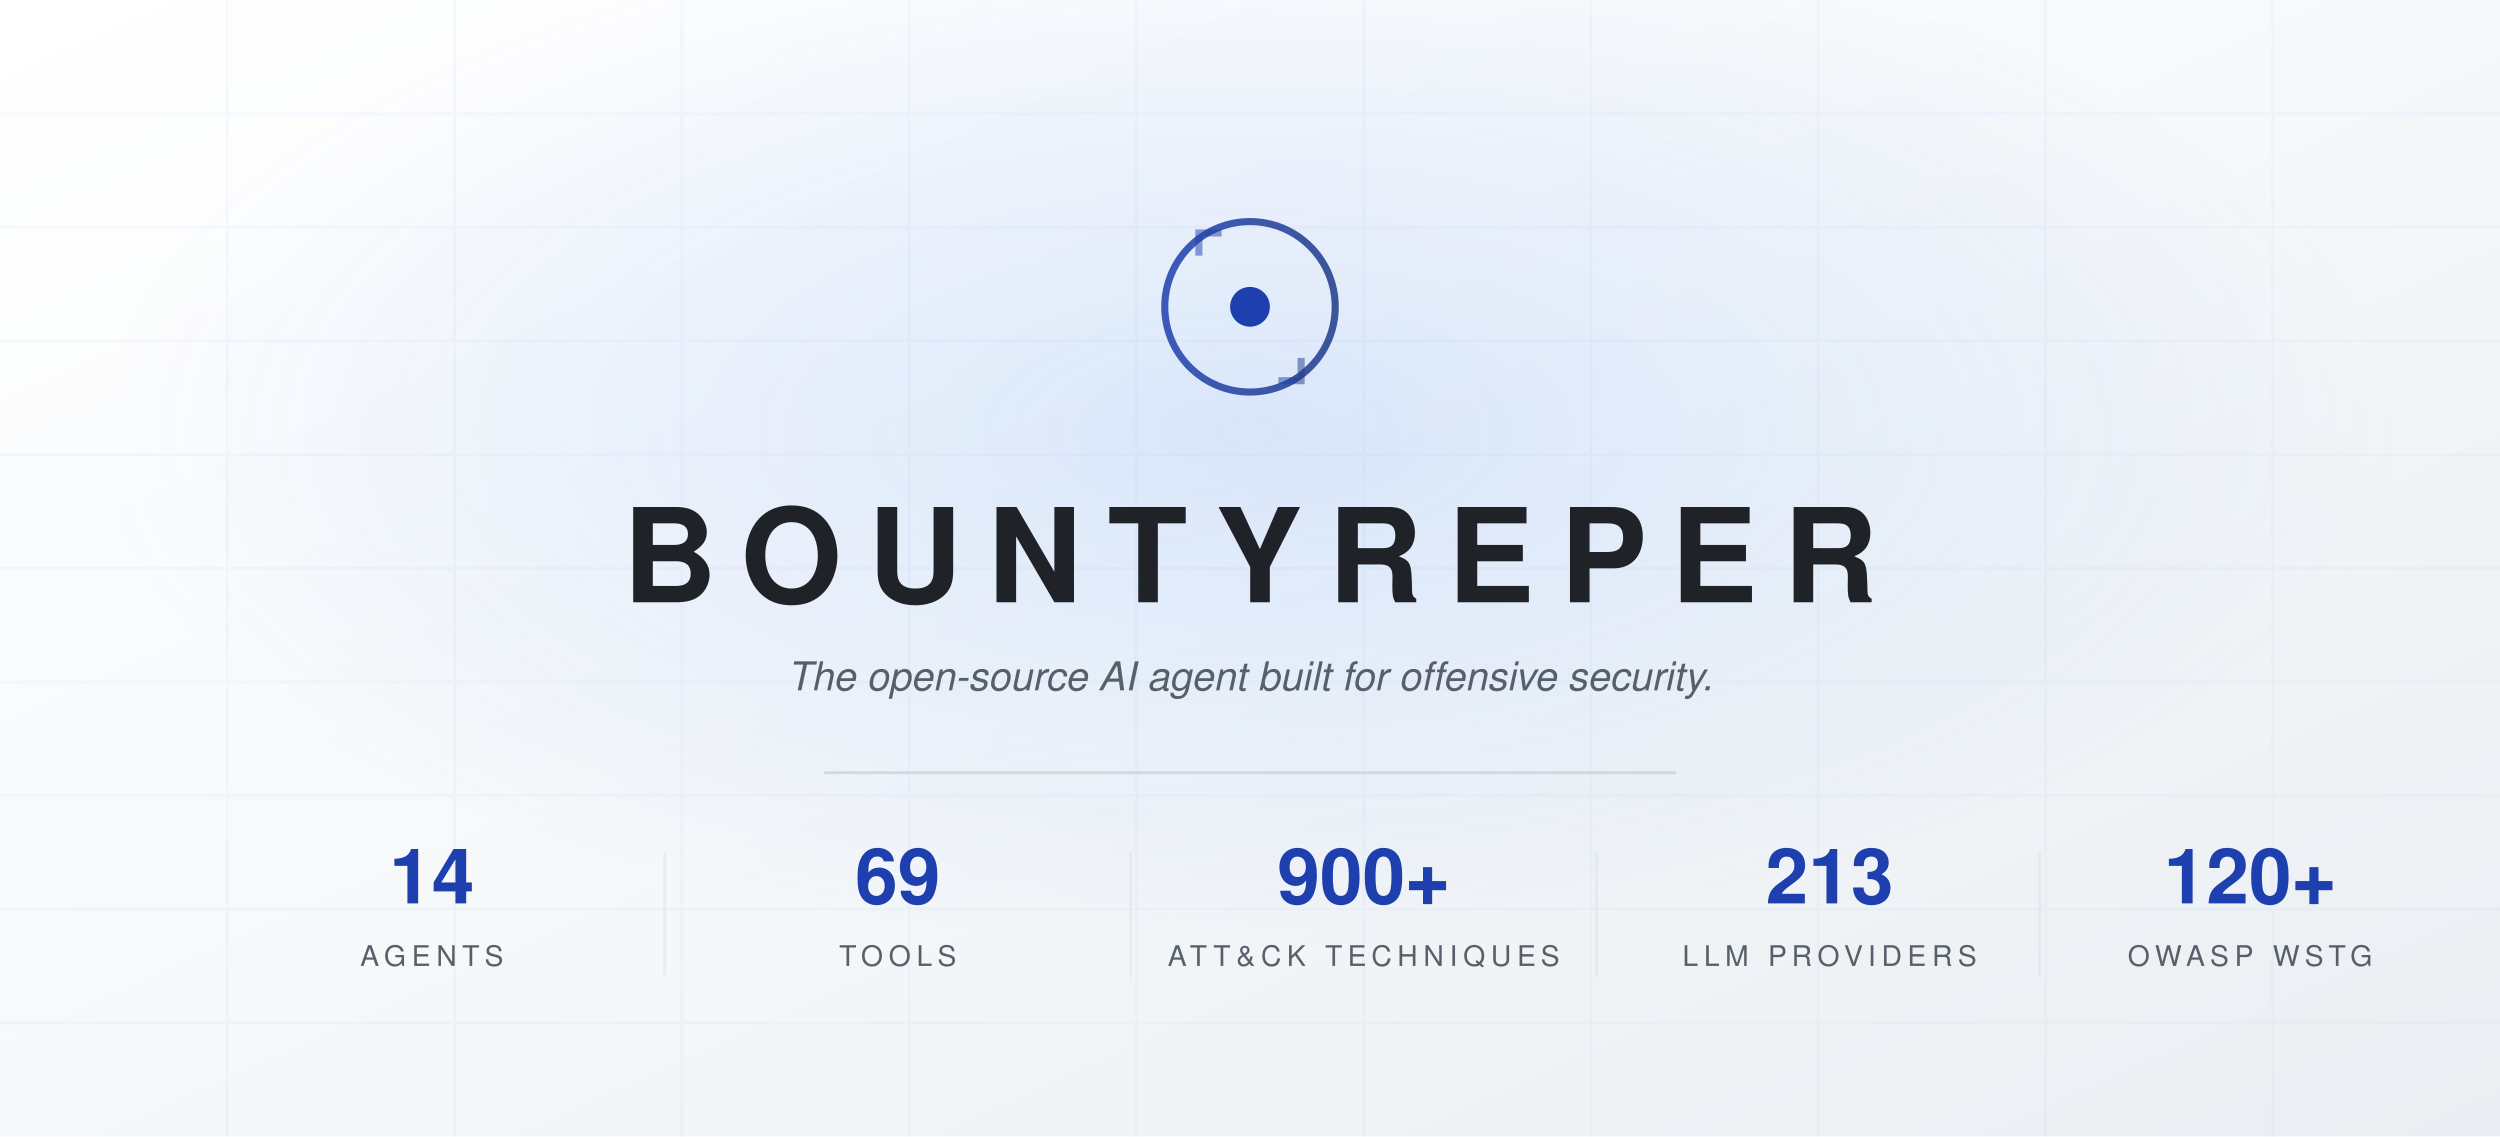
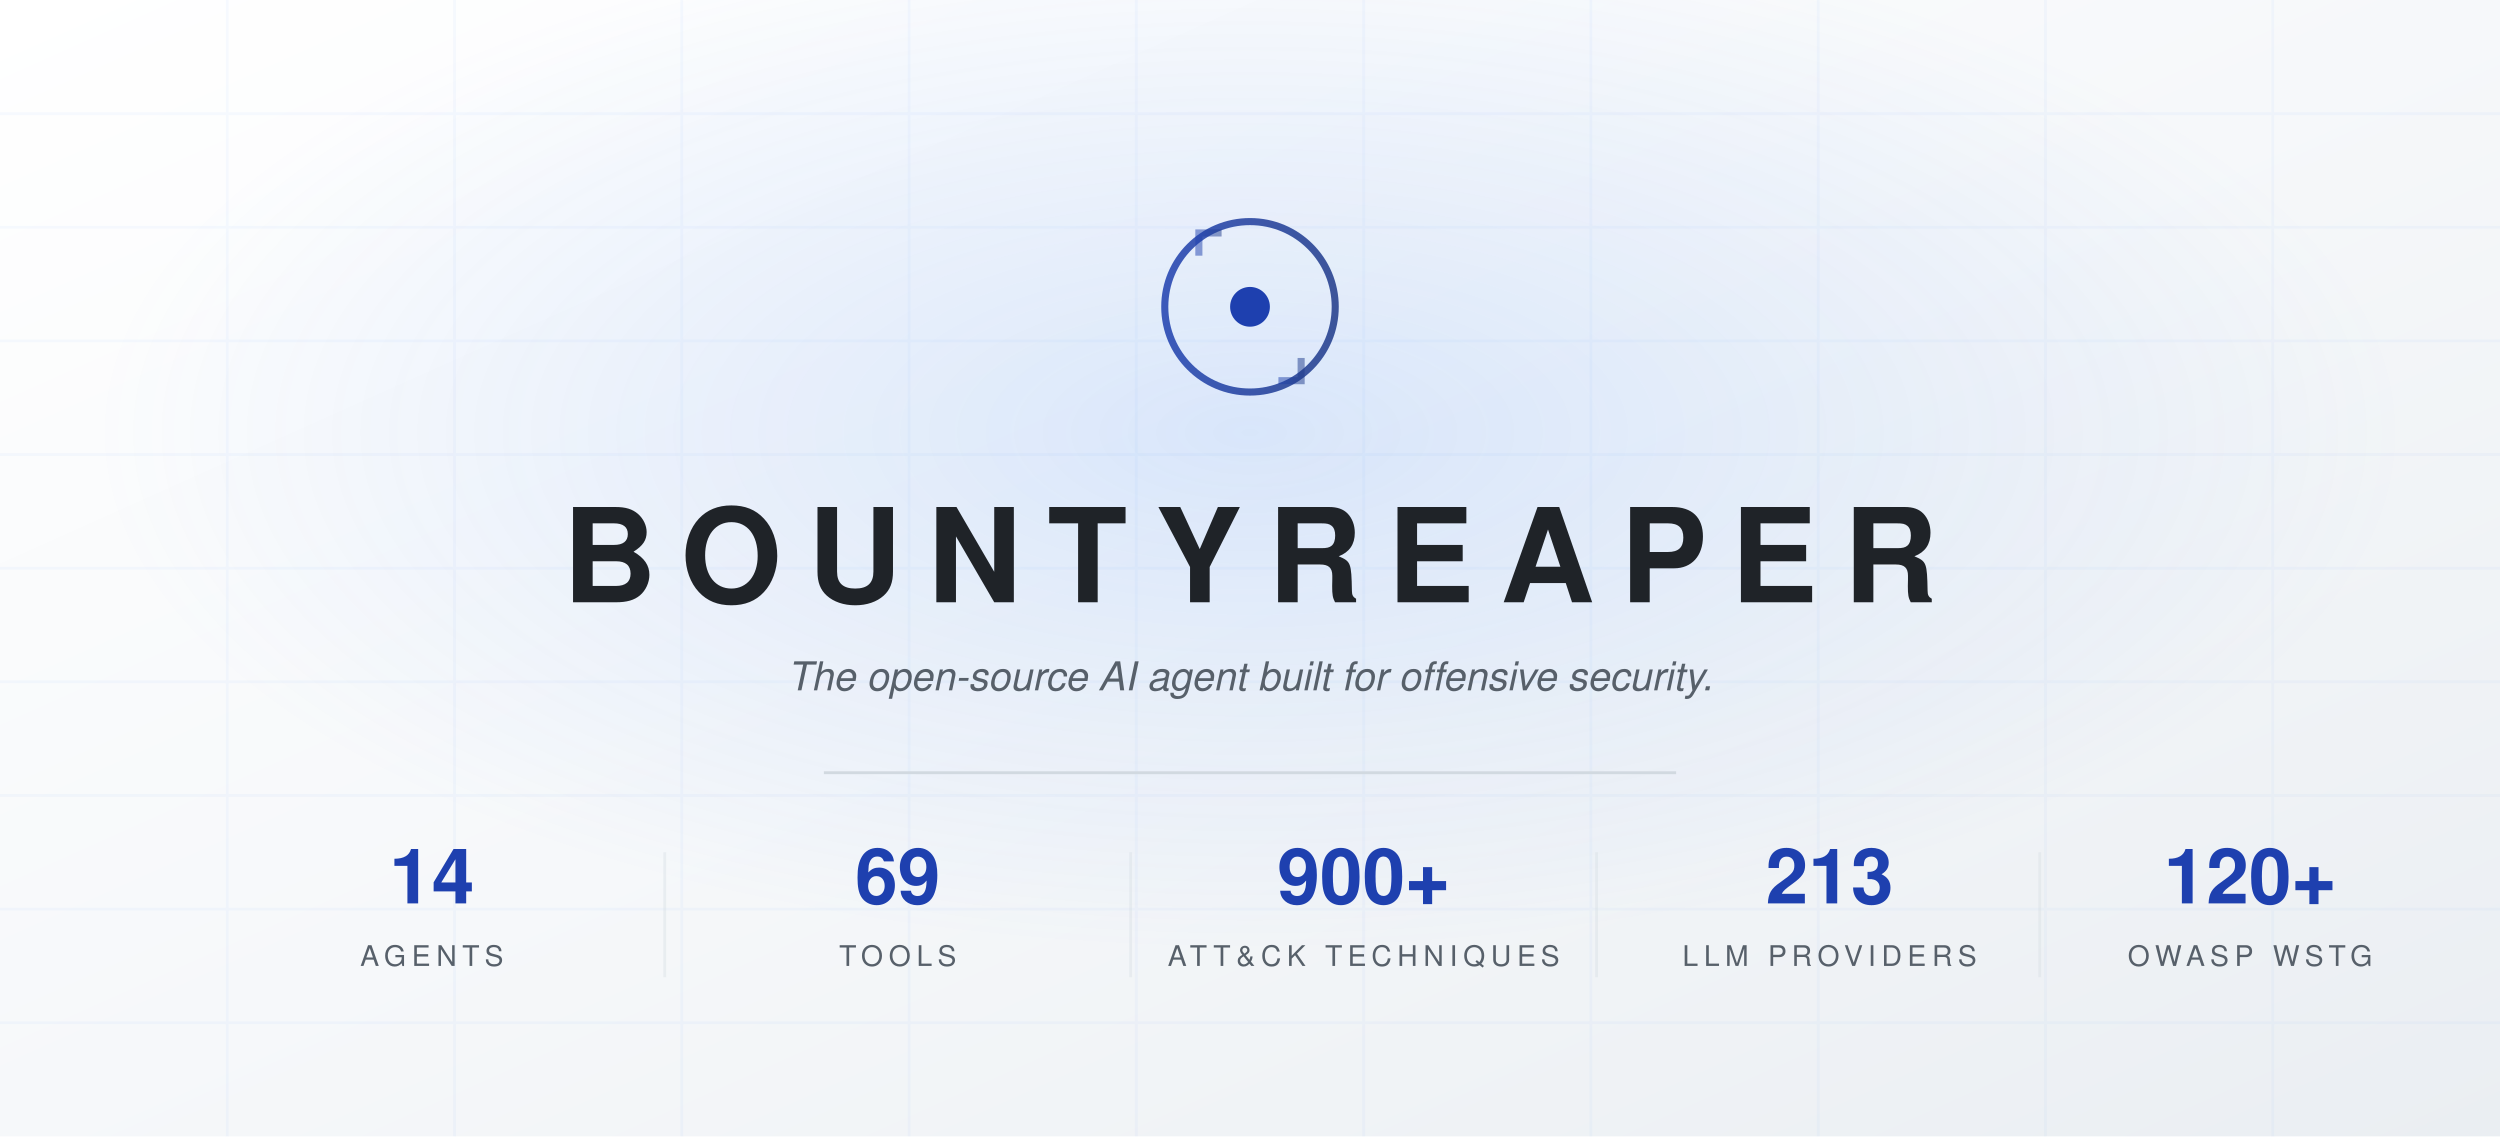
- <svg xmlns="http://www.w3.org/2000/svg" width="880" height="400" viewBox="0 0 880 400" role="img" aria-label="BountyReper — the open-source AI agent built for offensive security">
+ <svg xmlns="http://www.w3.org/2000/svg" width="880" height="400" viewBox="0 0 880 400" role="img" aria-label="BountyReaper — the open-source AI agent built for offensive security">
  <defs>
    <linearGradient id="bg" x1="0%" y1="0%" x2="100%" y2="100%">
      <stop offset="0%" style="stop-color:#ffffff" />
      <stop offset="50%" style="stop-color:#f6f8fa" />
      <stop offset="100%" style="stop-color:#eaeef2" />
    </linearGradient>
    <linearGradient id="accent" x1="0%" y1="0%" x2="100%" y2="0%">
      <stop offset="0%" style="stop-color:#1e40af" />
      <stop offset="100%" style="stop-color:#1e3a8a" />
    </linearGradient>
    <radialGradient id="glow" cx="50%" cy="38%" r="46%">
      <stop offset="0%" style="stop-color:#3b82f6;stop-opacity:0.16" />
      <stop offset="100%" style="stop-color:#3b82f6;stop-opacity:0" />
    </radialGradient>
  </defs>
  <rect width="880" height="400" fill="url(#bg)" />
  <rect width="880" height="400" fill="url(#glow)" />
  <g opacity="0.04" stroke="#3b82f6" stroke-width="1">
    <line x1="0" y1="40" x2="880" y2="40" />
    <line x1="0" y1="80" x2="880" y2="80" />
    <line x1="0" y1="120" x2="880" y2="120" />
    <line x1="0" y1="160" x2="880" y2="160" />
    <line x1="0" y1="200" x2="880" y2="200" />
    <line x1="0" y1="240" x2="880" y2="240" />
    <line x1="0" y1="280" x2="880" y2="280" />
    <line x1="0" y1="320" x2="880" y2="320" />
    <line x1="0" y1="360" x2="880" y2="360" />
    <line x1="80" y1="0" x2="80" y2="400" />
    <line x1="160" y1="0" x2="160" y2="400" />
    <line x1="240" y1="0" x2="240" y2="400" />
    <line x1="320" y1="0" x2="320" y2="400" />
    <line x1="400" y1="0" x2="400" y2="400" />
    <line x1="480" y1="0" x2="480" y2="400" />
    <line x1="560" y1="0" x2="560" y2="400" />
    <line x1="640" y1="0" x2="640" y2="400" />
    <line x1="720" y1="0" x2="720" y2="400" />
    <line x1="800" y1="0" x2="800" y2="400" />
  </g>
  <g transform="translate(440 108)" fill="none" stroke="url(#accent)" stroke-width="2.5">
    <circle r="30" opacity="0.85" />
    <circle r="7" fill="#1e40af" stroke="none" />
    <line x1="0" y1="-44" x2="0" y2="-34" />
    <line x1="0" y1="34" x2="0" y2="44" />
    <line x1="-44" y1="0" x2="-34" y2="0" />
    <line x1="34" y1="0" x2="44" y2="0" />
    <path d="M -18 -18 L -18 -26 L -10 -26" opacity="0.5" />
    <path d="M 18 18 L 18 26 L 10 26" opacity="0.5" />
  </g>
-   <text x="440" y="212" text-anchor="middle" font-family="Helvetica Neue, Helvetica, Arial, sans-serif" font-size="46" font-weight="700" letter-spacing="9" fill="#1f2328">BOUNTYREPER</text>
+   <text x="440" y="212" text-anchor="middle" font-family="Helvetica Neue, Helvetica, Arial, sans-serif" font-size="46" font-weight="700" letter-spacing="9" fill="#1f2328">BOUNTYREAPER</text>
  <text x="440" y="243" text-anchor="middle" font-family="Helvetica Neue, Helvetica, Arial, sans-serif" font-size="14" font-style="italic" fill="#57606a">The open-source AI agent built for offensive security.</text>
  <line x1="290" y1="272" x2="590" y2="272" stroke="#d1d9e0" stroke-width="1" />
  <g font-family="Helvetica Neue, Helvetica, Arial, sans-serif" text-anchor="middle">
    <text x="152" y="318" font-size="27" font-weight="700" fill="#1e40af">14</text>
    <text x="152" y="340" font-size="10" letter-spacing="2" fill="#57606a">AGENTS</text>
    <text x="316" y="318" font-size="27" font-weight="700" fill="#1e40af">69</text>
    <text x="316" y="340" font-size="10" letter-spacing="2" fill="#57606a">TOOLS</text>
    <text x="480" y="318" font-size="27" font-weight="700" fill="#1e40af">900+</text>
    <text x="480" y="340" font-size="10" letter-spacing="2" fill="#57606a">ATT&amp;CK TECHNIQUES</text>
    <text x="644" y="318" font-size="27" font-weight="700" fill="#1e40af">213</text>
    <text x="644" y="340" font-size="10" letter-spacing="2" fill="#57606a">LLM PROVIDERS</text>
    <text x="792" y="318" font-size="27" font-weight="700" fill="#1e40af">120+</text>
    <text x="792" y="340" font-size="10" letter-spacing="2" fill="#57606a">OWASP WSTG</text>
  </g>
  <g opacity="0.35">
    <line x1="234" y1="300" x2="234" y2="344" stroke="#d1d9e0" stroke-width="1" />
    <line x1="398" y1="300" x2="398" y2="344" stroke="#d1d9e0" stroke-width="1" />
    <line x1="562" y1="300" x2="562" y2="344" stroke="#d1d9e0" stroke-width="1" />
    <line x1="718" y1="300" x2="718" y2="344" stroke="#d1d9e0" stroke-width="1" />
  </g>
</svg>
